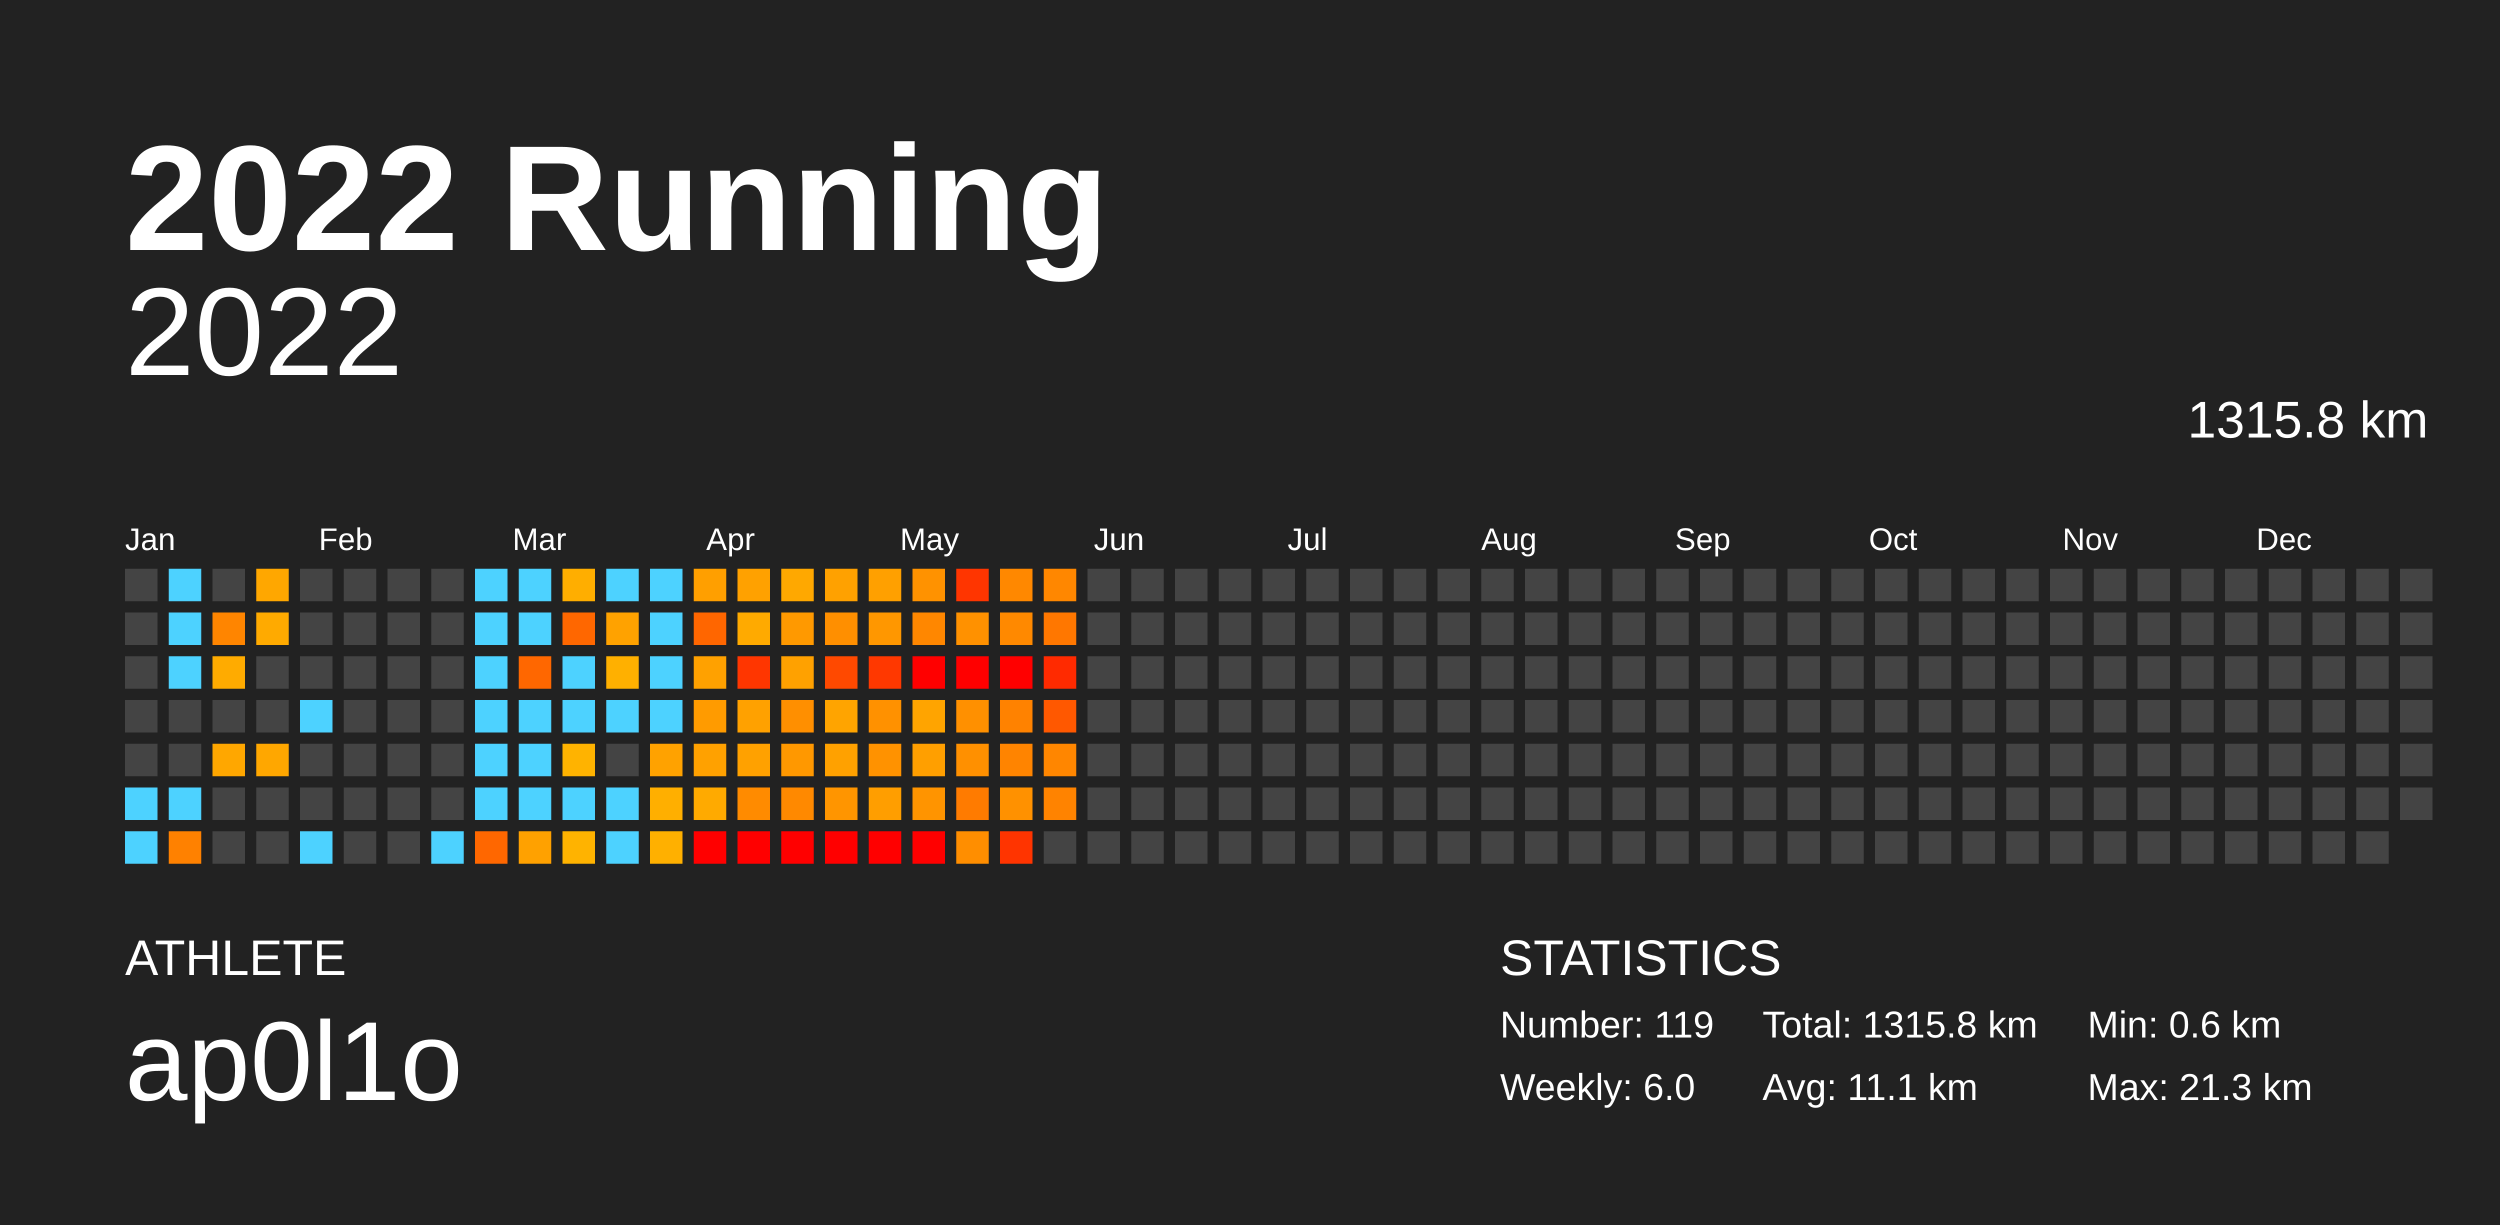
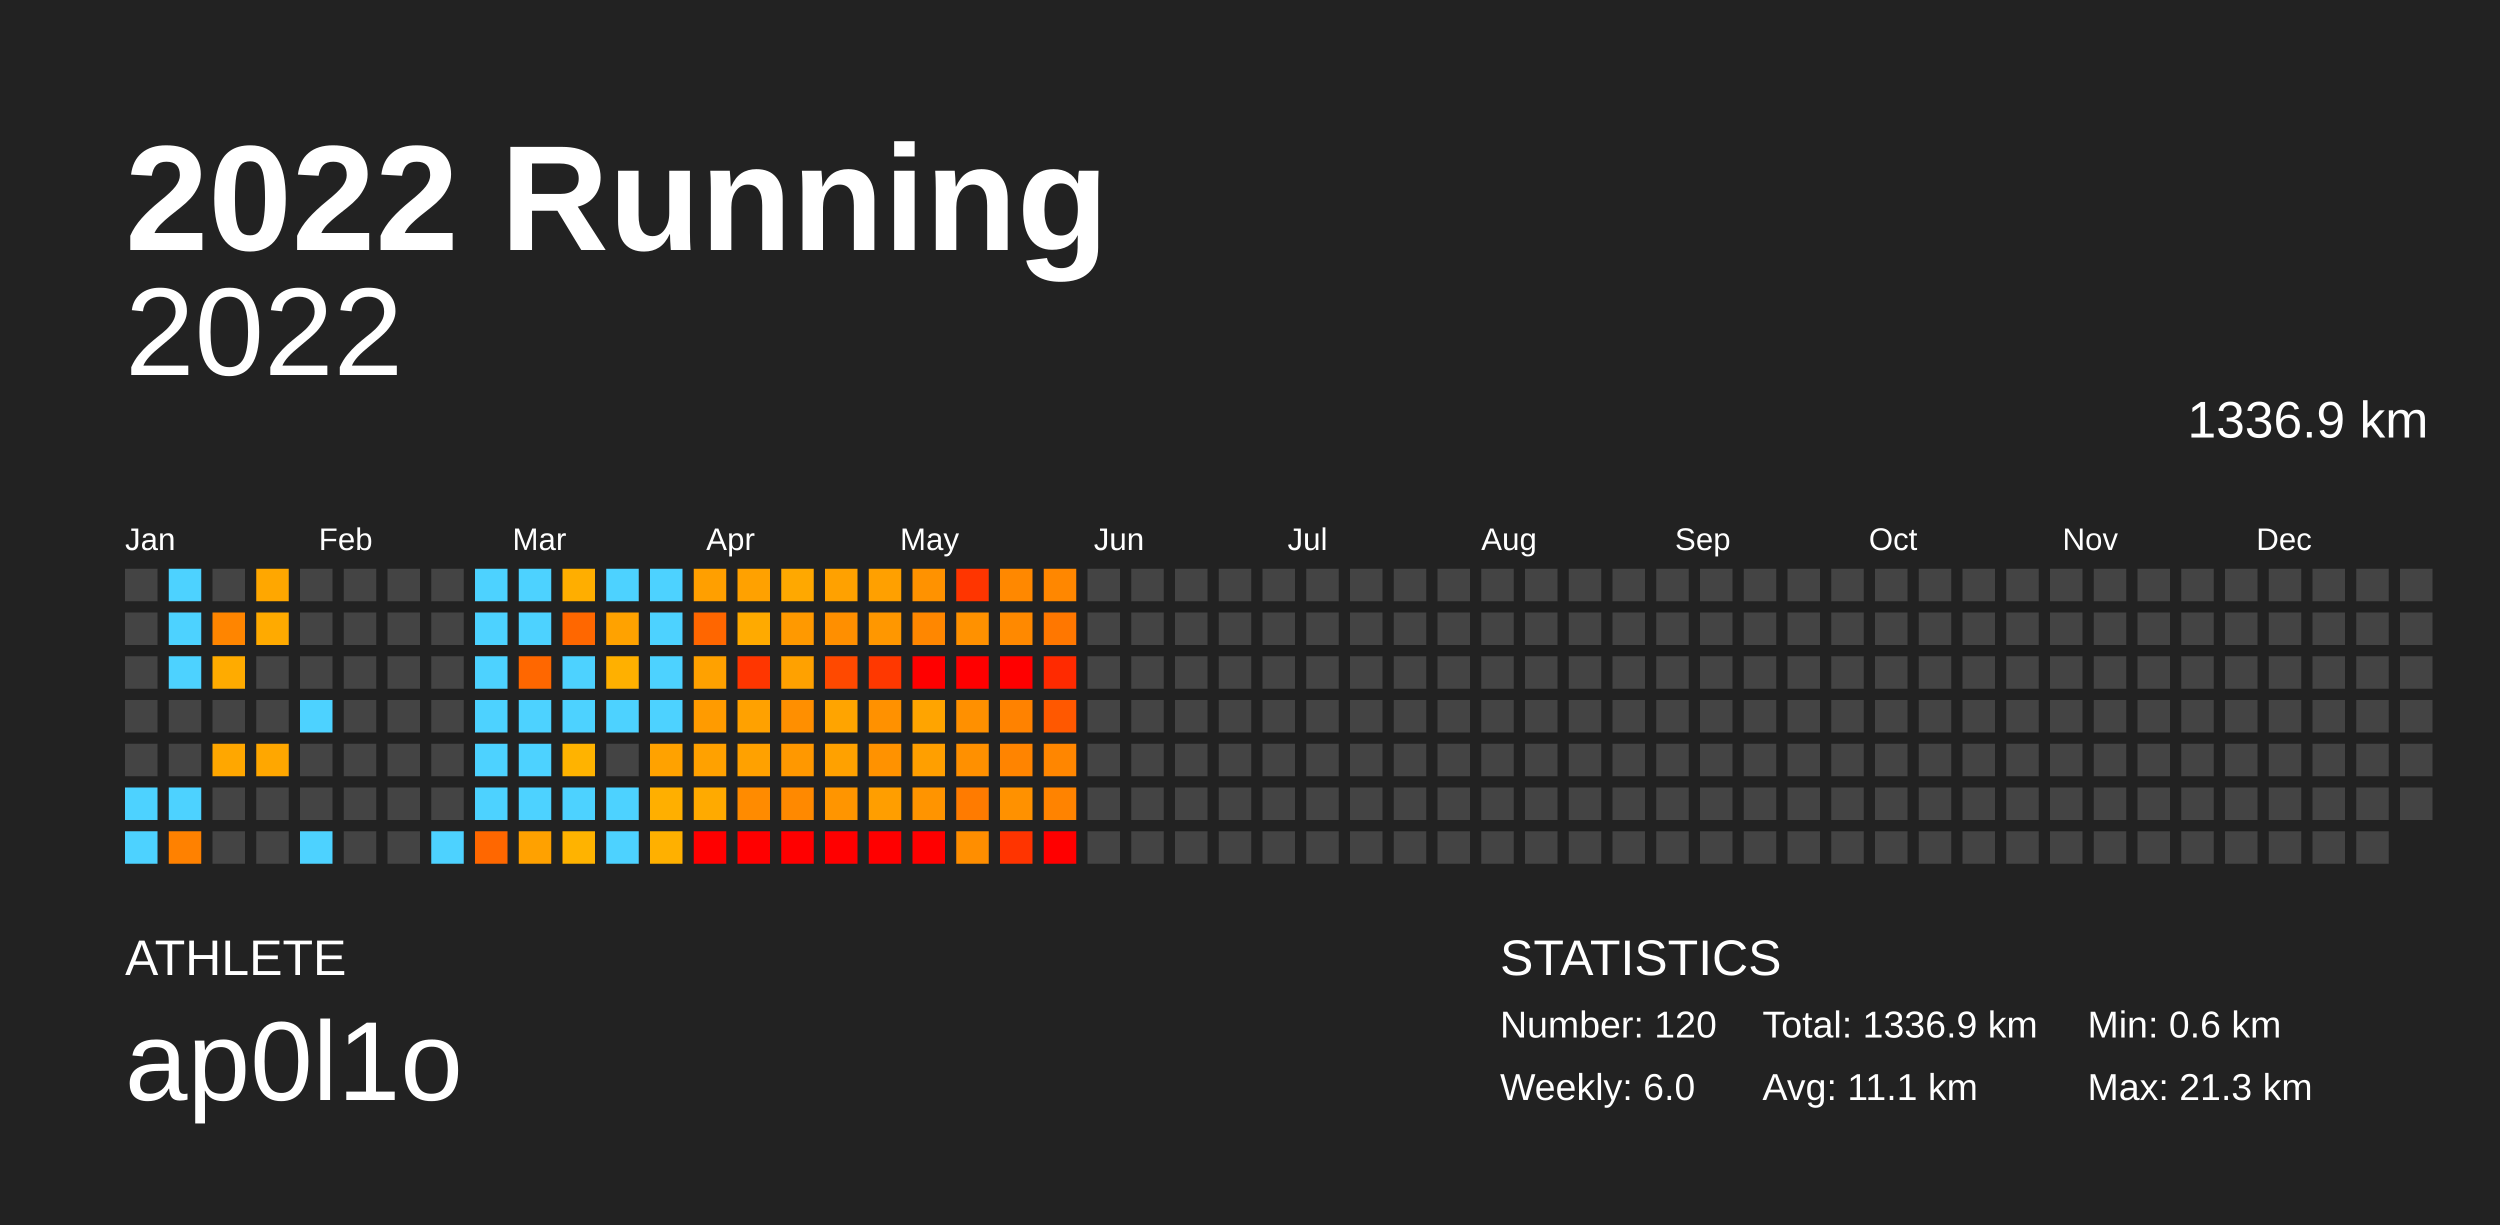
<svg xmlns="http://www.w3.org/2000/svg" baseProfile="full" height="98mm" version="1.1" viewBox="0,0,200,98" width="200mm">
  <defs />
  <rect fill="#222222" height="98" width="200" x="0" y="0" />
  <text fill="#FFFFFF" style="font-size:12px; font-family:Arial; font-weight:bold;" x="10" y="20">2022 Running</text>
  <text fill="#FFFFFF" style="font-size:4px; font-family:Arial" x="10" y="78">ATHLETE</text>
  <text fill="#FFFFFF" style="font-size:9px; font-family:Arial" x="10" y="88">ap0l1o</text>
  <text fill="#FFFFFF" style="font-size:4px; font-family:Arial" x="120" y="78">STATISTICS</text>
-   <text fill="#FFFFFF" style="font-size:3px; font-family:Arial" x="120" y="83">Number: 119</text>
+   <text fill="#FFFFFF" style="font-size:3px; font-family:Arial" x="120" y="83">Number: 120</text>
  <text fill="#FFFFFF" style="font-size:3px; font-family:Arial" x="120" y="88">Weekly: 6.0</text>
-   <text fill="#FFFFFF" style="font-size:3px; font-family:Arial" x="141" y="83">Total: 1315.8 km</text>
+   <text fill="#FFFFFF" style="font-size:3px; font-family:Arial" x="141" y="83">Total: 1336.9 km</text>
  <text fill="#FFFFFF" style="font-size:3px; font-family:Arial" x="141" y="88">Avg: 11.1 km</text>
  <text fill="#FFFFFF" style="font-size:3px; font-family:Arial" x="167" y="83">Min: 0.6 km</text>
  <text fill="#FFFFFF" style="font-size:3px; font-family:Arial" x="167" y="88">Max: 21.3 km</text>
  <text alignment-baseline="hanging" fill="#FFFFFF" style="font-size:10.0px; font-family:Arial;" x="10" y="30">2022</text>
-   <text alignment-baseline="hanging" fill="#FFFFFF" style="font-size:4.125px; font-family:Arial;" x="175" y="35">1315.8 km</text>
+   <text alignment-baseline="hanging" fill="#FFFFFF" style="font-size:4.125px; font-family:Arial;" x="175" y="35">1336.9 km</text>
  <text fill="#FFFFFF" style="font-size:2.5px; font-family:Arial" x="10.0" y="44">Jan</text>
  <text fill="#FFFFFF" style="font-size:2.5px; font-family:Arial" x="25.5" y="44">Feb</text>
  <text fill="#FFFFFF" style="font-size:2.5px; font-family:Arial" x="41.0" y="44">Mar</text>
  <text fill="#FFFFFF" style="font-size:2.5px; font-family:Arial" x="56.5" y="44">Apr</text>
  <text fill="#FFFFFF" style="font-size:2.5px; font-family:Arial" x="72.0" y="44">May</text>
  <text fill="#FFFFFF" style="font-size:2.5px; font-family:Arial" x="87.5" y="44">Jun</text>
  <text fill="#FFFFFF" style="font-size:2.5px; font-family:Arial" x="103.0" y="44">Jul</text>
  <text fill="#FFFFFF" style="font-size:2.5px; font-family:Arial" x="118.5" y="44">Aug</text>
  <text fill="#FFFFFF" style="font-size:2.5px; font-family:Arial" x="134.0" y="44">Sep</text>
  <text fill="#FFFFFF" style="font-size:2.5px; font-family:Arial" x="149.5" y="44">Oct</text>
  <text fill="#FFFFFF" style="font-size:2.5px; font-family:Arial" x="165.0" y="44">Nov</text>
  <text fill="#FFFFFF" style="font-size:2.5px; font-family:Arial" x="180.5" y="44">Dec</text>
  <rect fill="#444444" height="2.6" width="2.6" x="10.0" y="45.5" />
  <rect fill="#444444" height="2.6" width="2.6" x="10.0" y="49.0" />
  <rect fill="#444444" height="2.6" width="2.6" x="10.0" y="52.5" />
  <rect fill="#444444" height="2.6" width="2.6" x="10.0" y="56.0" />
  <rect fill="#444444" height="2.6" width="2.6" x="10.0" y="59.5" />
  <rect fill="#4dd2ff" height="2.6" width="2.6" x="10.0" y="63.0" />
  <rect fill="#4dd2ff" height="2.6" width="2.6" x="10.0" y="66.5" />
  <rect fill="#4dd2ff" height="2.6" width="2.6" x="13.5" y="45.5" />
  <rect fill="#4dd2ff" height="2.6" width="2.6" x="13.5" y="49.0" />
  <rect fill="#4dd2ff" height="2.6" width="2.6" x="13.5" y="52.5" />
  <rect fill="#444444" height="2.6" width="2.6" x="13.5" y="56.0" />
  <rect fill="#444444" height="2.6" width="2.6" x="13.5" y="59.5" />
  <rect fill="#4dd2ff" height="2.6" width="2.6" x="13.5" y="63.0" />
  <rect fill="#ff8100" height="2.6" width="2.6" x="13.5" y="66.5" />
  <rect fill="#444444" height="2.6" width="2.6" x="17.0" y="45.5" />
  <rect fill="#ff8500" height="2.6" width="2.6" x="17.0" y="49.0" />
  <rect fill="#ffab00" height="2.6" width="2.6" x="17.0" y="52.5" />
  <rect fill="#444444" height="2.6" width="2.6" x="17.0" y="56.0" />
  <rect fill="#ffa700" height="2.6" width="2.6" x="17.0" y="59.5" />
  <rect fill="#444444" height="2.6" width="2.6" x="17.0" y="63.0" />
  <rect fill="#444444" height="2.6" width="2.6" x="17.0" y="66.5" />
  <rect fill="#ffa700" height="2.6" width="2.6" x="20.5" y="45.5" />
  <rect fill="#ffaa00" height="2.6" width="2.6" x="20.5" y="49.0" />
  <rect fill="#444444" height="2.6" width="2.6" x="20.5" y="52.5" />
  <rect fill="#444444" height="2.6" width="2.6" x="20.5" y="56.0" />
  <rect fill="#ffa700" height="2.6" width="2.6" x="20.5" y="59.5" />
  <rect fill="#444444" height="2.6" width="2.6" x="20.5" y="63.0" />
  <rect fill="#444444" height="2.6" width="2.6" x="20.5" y="66.5" />
  <rect fill="#444444" height="2.6" width="2.6" x="24.0" y="45.5" />
  <rect fill="#444444" height="2.6" width="2.6" x="24.0" y="49.0" />
  <rect fill="#444444" height="2.6" width="2.6" x="24.0" y="52.5" />
  <rect fill="#4dd2ff" height="2.6" width="2.6" x="24.0" y="56.0" />
  <rect fill="#444444" height="2.6" width="2.6" x="24.0" y="59.5" />
  <rect fill="#444444" height="2.6" width="2.6" x="24.0" y="63.0" />
  <rect fill="#4dd2ff" height="2.6" width="2.6" x="24.0" y="66.5" />
  <rect fill="#444444" height="2.6" width="2.6" x="27.5" y="45.5" />
  <rect fill="#444444" height="2.6" width="2.6" x="27.5" y="49.0" />
  <rect fill="#444444" height="2.6" width="2.6" x="27.5" y="52.5" />
  <rect fill="#444444" height="2.6" width="2.6" x="27.5" y="56.0" />
  <rect fill="#444444" height="2.6" width="2.6" x="27.5" y="59.5" />
  <rect fill="#444444" height="2.6" width="2.6" x="27.5" y="63.0" />
  <rect fill="#444444" height="2.6" width="2.6" x="27.5" y="66.5" />
  <rect fill="#444444" height="2.6" width="2.6" x="31.0" y="45.5" />
  <rect fill="#444444" height="2.6" width="2.6" x="31.0" y="49.0" />
  <rect fill="#444444" height="2.6" width="2.6" x="31.0" y="52.5" />
  <rect fill="#444444" height="2.6" width="2.6" x="31.0" y="56.0" />
  <rect fill="#444444" height="2.6" width="2.6" x="31.0" y="59.5" />
  <rect fill="#444444" height="2.6" width="2.6" x="31.0" y="63.0" />
  <rect fill="#444444" height="2.6" width="2.6" x="31.0" y="66.5" />
  <rect fill="#444444" height="2.6" width="2.6" x="34.5" y="45.5" />
  <rect fill="#444444" height="2.6" width="2.6" x="34.5" y="49.0" />
  <rect fill="#444444" height="2.6" width="2.6" x="34.5" y="52.5" />
  <rect fill="#444444" height="2.6" width="2.6" x="34.5" y="56.0" />
  <rect fill="#444444" height="2.6" width="2.6" x="34.5" y="59.5" />
  <rect fill="#444444" height="2.6" width="2.6" x="34.5" y="63.0" />
  <rect fill="#4dd2ff" height="2.6" width="2.6" x="34.5" y="66.5" />
  <rect fill="#4dd2ff" height="2.6" width="2.6" x="38.0" y="45.5" />
  <rect fill="#4dd2ff" height="2.6" width="2.6" x="38.0" y="49.0" />
  <rect fill="#4dd2ff" height="2.6" width="2.6" x="38.0" y="52.5" />
  <rect fill="#4dd2ff" height="2.6" width="2.6" x="38.0" y="56.0" />
  <rect fill="#4dd2ff" height="2.6" width="2.6" x="38.0" y="59.5" />
  <rect fill="#4dd2ff" height="2.6" width="2.6" x="38.0" y="63.0" />
  <rect fill="#ff6700" height="2.6" width="2.6" x="38.0" y="66.5" />
  <rect fill="#4dd2ff" height="2.6" width="2.6" x="41.5" y="45.5" />
  <rect fill="#4dd2ff" height="2.6" width="2.6" x="41.5" y="49.0" />
  <rect fill="#ff6700" height="2.6" width="2.6" x="41.5" y="52.5" />
  <rect fill="#4dd2ff" height="2.6" width="2.6" x="41.5" y="56.0" />
  <rect fill="#4dd2ff" height="2.6" width="2.6" x="41.5" y="59.5" />
  <rect fill="#4dd2ff" height="2.6" width="2.6" x="41.5" y="63.0" />
  <rect fill="#ffa100" height="2.6" width="2.6" x="41.5" y="66.5" />
  <rect fill="#ffae00" height="2.6" width="2.6" x="45.0" y="45.5" />
  <rect fill="#ff6700" height="2.6" width="2.6" x="45.0" y="49.0" />
  <rect fill="#4dd2ff" height="2.6" width="2.6" x="45.0" y="52.5" />
  <rect fill="#4dd2ff" height="2.6" width="2.6" x="45.0" y="56.0" />
  <rect fill="#ffb300" height="2.6" width="2.6" x="45.0" y="59.5" />
  <rect fill="#4dd2ff" height="2.6" width="2.6" x="45.0" y="63.0" />
  <rect fill="#ffb300" height="2.6" width="2.6" x="45.0" y="66.5" />
  <rect fill="#4dd2ff" height="2.6" width="2.6" x="48.5" y="45.5" />
  <rect fill="#ffa200" height="2.6" width="2.6" x="48.5" y="49.0" />
  <rect fill="#ffb000" height="2.6" width="2.6" x="48.5" y="52.5" />
  <rect fill="#4dd2ff" height="2.6" width="2.6" x="48.5" y="56.0" />
  <rect fill="#444444" height="2.6" width="2.6" x="48.5" y="59.5" />
  <rect fill="#4dd2ff" height="2.6" width="2.6" x="48.5" y="63.0" />
  <rect fill="#4dd2ff" height="2.6" width="2.6" x="48.5" y="66.5" />
  <rect fill="#4dd2ff" height="2.6" width="2.6" x="52.0" y="45.5" />
  <rect fill="#4dd2ff" height="2.6" width="2.6" x="52.0" y="49.0" />
  <rect fill="#4dd2ff" height="2.6" width="2.6" x="52.0" y="52.5" />
  <rect fill="#4dd2ff" height="2.6" width="2.6" x="52.0" y="56.0" />
  <rect fill="#ffa200" height="2.6" width="2.6" x="52.0" y="59.5" />
  <rect fill="#ffaf00" height="2.6" width="2.6" x="52.0" y="63.0" />
  <rect fill="#ffb000" height="2.6" width="2.6" x="52.0" y="66.5" />
  <rect fill="#ff9f00" height="2.6" width="2.6" x="55.5" y="45.5" />
  <rect fill="#ff6600" height="2.6" width="2.6" x="55.5" y="49.0" />
  <rect fill="#ffa100" height="2.6" width="2.6" x="55.5" y="52.5" />
  <rect fill="#ff9b00" height="2.6" width="2.6" x="55.5" y="56.0" />
  <rect fill="#ffa100" height="2.6" width="2.6" x="55.5" y="59.5" />
  <rect fill="#ffaa00" height="2.6" width="2.6" x="55.5" y="63.0" />
  <rect fill="red" height="2.6" width="2.6" x="55.5" y="66.5" />
  <rect fill="#ffa100" height="2.6" width="2.6" x="59.0" y="45.5" />
  <rect fill="#ffaa00" height="2.6" width="2.6" x="59.0" y="49.0" />
  <rect fill="#ff3600" height="2.6" width="2.6" x="59.0" y="52.5" />
  <rect fill="#ffa100" height="2.6" width="2.6" x="59.0" y="56.0" />
  <rect fill="#ffa100" height="2.6" width="2.6" x="59.0" y="59.5" />
  <rect fill="#ff8b00" height="2.6" width="2.6" x="59.0" y="63.0" />
  <rect fill="red" height="2.6" width="2.6" x="59.0" y="66.5" />
  <rect fill="#ffa800" height="2.6" width="2.6" x="62.5" y="45.5" />
  <rect fill="#ff9900" height="2.6" width="2.6" x="62.5" y="49.0" />
  <rect fill="#ffa100" height="2.6" width="2.6" x="62.5" y="52.5" />
  <rect fill="#ff8f00" height="2.6" width="2.6" x="62.5" y="56.0" />
  <rect fill="#ff9800" height="2.6" width="2.6" x="62.5" y="59.5" />
  <rect fill="#ff8900" height="2.6" width="2.6" x="62.5" y="63.0" />
  <rect fill="red" height="2.6" width="2.6" x="62.5" y="66.5" />
  <rect fill="#ffa100" height="2.6" width="2.6" x="66.0" y="45.5" />
  <rect fill="#ff8f00" height="2.6" width="2.6" x="66.0" y="49.0" />
  <rect fill="#ff4900" height="2.6" width="2.6" x="66.0" y="52.5" />
  <rect fill="#ffa400" height="2.6" width="2.6" x="66.0" y="56.0" />
  <rect fill="#ffa100" height="2.6" width="2.6" x="66.0" y="59.5" />
  <rect fill="#ff9500" height="2.6" width="2.6" x="66.0" y="63.0" />
  <rect fill="red" height="2.6" width="2.6" x="66.0" y="66.5" />
  <rect fill="#ffa000" height="2.6" width="2.6" x="69.5" y="45.5" />
  <rect fill="#ff9700" height="2.6" width="2.6" x="69.5" y="49.0" />
  <rect fill="#ff3800" height="2.6" width="2.6" x="69.5" y="52.5" />
  <rect fill="#ff9100" height="2.6" width="2.6" x="69.5" y="56.0" />
  <rect fill="#ff9200" height="2.6" width="2.6" x="69.5" y="59.5" />
  <rect fill="#ff9e00" height="2.6" width="2.6" x="69.5" y="63.0" />
  <rect fill="red" height="2.6" width="2.6" x="69.5" y="66.5" />
  <rect fill="#ff9200" height="2.6" width="2.6" x="73.0" y="45.5" />
  <rect fill="#ff8700" height="2.6" width="2.6" x="73.0" y="49.0" />
  <rect fill="red" height="2.6" width="2.6" x="73.0" y="52.5" />
  <rect fill="#ffa400" height="2.6" width="2.6" x="73.0" y="56.0" />
  <rect fill="#ff9f00" height="2.6" width="2.6" x="73.0" y="59.5" />
  <rect fill="#ff9400" height="2.6" width="2.6" x="73.0" y="63.0" />
  <rect fill="red" height="2.6" width="2.6" x="73.0" y="66.5" />
  <rect fill="#ff3500" height="2.6" width="2.6" x="76.5" y="45.5" />
  <rect fill="#ff9100" height="2.6" width="2.6" x="76.5" y="49.0" />
  <rect fill="red" height="2.6" width="2.6" x="76.5" y="52.5" />
  <rect fill="#ff9000" height="2.6" width="2.6" x="76.5" y="56.0" />
  <rect fill="#ff9000" height="2.6" width="2.6" x="76.5" y="59.5" />
  <rect fill="#ff7b00" height="2.6" width="2.6" x="76.5" y="63.0" />
  <rect fill="#ff8e00" height="2.6" width="2.6" x="76.5" y="66.5" />
  <rect fill="#ff8800" height="2.6" width="2.6" x="80.0" y="45.5" />
  <rect fill="#ff8900" height="2.6" width="2.6" x="80.0" y="49.0" />
  <rect fill="red" height="2.6" width="2.6" x="80.0" y="52.5" />
  <rect fill="#ff8200" height="2.6" width="2.6" x="80.0" y="56.0" />
  <rect fill="#ff8400" height="2.6" width="2.6" x="80.0" y="59.5" />
  <rect fill="#ff9100" height="2.6" width="2.6" x="80.0" y="63.0" />
  <rect fill="#ff3400" height="2.6" width="2.6" x="80.0" y="66.5" />
  <rect fill="#ff8700" height="2.6" width="2.6" x="83.5" y="45.5" />
  <rect fill="#ff7700" height="2.6" width="2.6" x="83.5" y="49.0" />
  <rect fill="#ff2a00" height="2.6" width="2.6" x="83.5" y="52.5" />
  <rect fill="#ff5800" height="2.6" width="2.6" x="83.5" y="56.0" />
  <rect fill="#ff8600" height="2.6" width="2.6" x="83.5" y="59.5" />
  <rect fill="#ff8300" height="2.6" width="2.6" x="83.5" y="63.0" />
-   <rect fill="#444444" height="2.6" width="2.6" x="83.5" y="66.5" />
+   <rect fill="red" height="2.6" width="2.6" x="83.5" y="66.5" />
  <rect fill="#444444" height="2.6" width="2.6" x="87.0" y="45.5" />
  <rect fill="#444444" height="2.6" width="2.6" x="87.0" y="49.0" />
  <rect fill="#444444" height="2.6" width="2.6" x="87.0" y="52.5" />
  <rect fill="#444444" height="2.6" width="2.6" x="87.0" y="56.0" />
  <rect fill="#444444" height="2.6" width="2.6" x="87.0" y="59.5" />
  <rect fill="#444444" height="2.6" width="2.6" x="87.0" y="63.0" />
  <rect fill="#444444" height="2.6" width="2.6" x="87.0" y="66.5" />
  <rect fill="#444444" height="2.6" width="2.6" x="90.5" y="45.5" />
  <rect fill="#444444" height="2.6" width="2.6" x="90.5" y="49.0" />
  <rect fill="#444444" height="2.6" width="2.6" x="90.5" y="52.5" />
  <rect fill="#444444" height="2.6" width="2.6" x="90.5" y="56.0" />
  <rect fill="#444444" height="2.6" width="2.6" x="90.5" y="59.5" />
  <rect fill="#444444" height="2.6" width="2.6" x="90.5" y="63.0" />
  <rect fill="#444444" height="2.6" width="2.6" x="90.5" y="66.5" />
  <rect fill="#444444" height="2.6" width="2.6" x="94.0" y="45.5" />
  <rect fill="#444444" height="2.6" width="2.6" x="94.0" y="49.0" />
  <rect fill="#444444" height="2.6" width="2.6" x="94.0" y="52.5" />
  <rect fill="#444444" height="2.6" width="2.6" x="94.0" y="56.0" />
  <rect fill="#444444" height="2.6" width="2.6" x="94.0" y="59.5" />
  <rect fill="#444444" height="2.6" width="2.6" x="94.0" y="63.0" />
  <rect fill="#444444" height="2.6" width="2.6" x="94.0" y="66.5" />
  <rect fill="#444444" height="2.6" width="2.6" x="97.5" y="45.5" />
  <rect fill="#444444" height="2.6" width="2.6" x="97.5" y="49.0" />
  <rect fill="#444444" height="2.6" width="2.6" x="97.5" y="52.5" />
  <rect fill="#444444" height="2.6" width="2.6" x="97.5" y="56.0" />
  <rect fill="#444444" height="2.6" width="2.6" x="97.5" y="59.5" />
  <rect fill="#444444" height="2.6" width="2.6" x="97.5" y="63.0" />
  <rect fill="#444444" height="2.6" width="2.6" x="97.5" y="66.5" />
  <rect fill="#444444" height="2.6" width="2.6" x="101.0" y="45.5" />
  <rect fill="#444444" height="2.6" width="2.6" x="101.0" y="49.0" />
  <rect fill="#444444" height="2.6" width="2.6" x="101.0" y="52.5" />
  <rect fill="#444444" height="2.6" width="2.6" x="101.0" y="56.0" />
  <rect fill="#444444" height="2.6" width="2.6" x="101.0" y="59.5" />
  <rect fill="#444444" height="2.6" width="2.6" x="101.0" y="63.0" />
  <rect fill="#444444" height="2.6" width="2.6" x="101.0" y="66.5" />
  <rect fill="#444444" height="2.6" width="2.6" x="104.5" y="45.5" />
  <rect fill="#444444" height="2.6" width="2.6" x="104.5" y="49.0" />
  <rect fill="#444444" height="2.6" width="2.6" x="104.5" y="52.5" />
  <rect fill="#444444" height="2.6" width="2.6" x="104.5" y="56.0" />
  <rect fill="#444444" height="2.6" width="2.6" x="104.5" y="59.5" />
  <rect fill="#444444" height="2.6" width="2.6" x="104.5" y="63.0" />
  <rect fill="#444444" height="2.6" width="2.6" x="104.5" y="66.5" />
  <rect fill="#444444" height="2.6" width="2.6" x="108.0" y="45.5" />
  <rect fill="#444444" height="2.6" width="2.6" x="108.0" y="49.0" />
  <rect fill="#444444" height="2.6" width="2.6" x="108.0" y="52.5" />
  <rect fill="#444444" height="2.6" width="2.6" x="108.0" y="56.0" />
  <rect fill="#444444" height="2.6" width="2.6" x="108.0" y="59.5" />
  <rect fill="#444444" height="2.6" width="2.6" x="108.0" y="63.0" />
  <rect fill="#444444" height="2.6" width="2.6" x="108.0" y="66.5" />
  <rect fill="#444444" height="2.6" width="2.6" x="111.5" y="45.5" />
  <rect fill="#444444" height="2.6" width="2.6" x="111.5" y="49.0" />
  <rect fill="#444444" height="2.6" width="2.6" x="111.5" y="52.5" />
  <rect fill="#444444" height="2.6" width="2.6" x="111.5" y="56.0" />
  <rect fill="#444444" height="2.6" width="2.6" x="111.5" y="59.5" />
  <rect fill="#444444" height="2.6" width="2.6" x="111.5" y="63.0" />
  <rect fill="#444444" height="2.6" width="2.6" x="111.5" y="66.5" />
  <rect fill="#444444" height="2.6" width="2.6" x="115.0" y="45.5" />
  <rect fill="#444444" height="2.6" width="2.6" x="115.0" y="49.0" />
  <rect fill="#444444" height="2.6" width="2.6" x="115.0" y="52.5" />
  <rect fill="#444444" height="2.6" width="2.6" x="115.0" y="56.0" />
  <rect fill="#444444" height="2.6" width="2.6" x="115.0" y="59.5" />
  <rect fill="#444444" height="2.6" width="2.6" x="115.0" y="63.0" />
  <rect fill="#444444" height="2.6" width="2.6" x="115.0" y="66.5" />
  <rect fill="#444444" height="2.6" width="2.6" x="118.5" y="45.5" />
  <rect fill="#444444" height="2.6" width="2.6" x="118.5" y="49.0" />
  <rect fill="#444444" height="2.6" width="2.6" x="118.5" y="52.5" />
  <rect fill="#444444" height="2.6" width="2.6" x="118.5" y="56.0" />
  <rect fill="#444444" height="2.6" width="2.6" x="118.5" y="59.5" />
  <rect fill="#444444" height="2.6" width="2.6" x="118.5" y="63.0" />
  <rect fill="#444444" height="2.6" width="2.6" x="118.5" y="66.5" />
  <rect fill="#444444" height="2.6" width="2.6" x="122.0" y="45.5" />
  <rect fill="#444444" height="2.6" width="2.6" x="122.0" y="49.0" />
  <rect fill="#444444" height="2.6" width="2.6" x="122.0" y="52.5" />
  <rect fill="#444444" height="2.6" width="2.6" x="122.0" y="56.0" />
  <rect fill="#444444" height="2.6" width="2.6" x="122.0" y="59.5" />
  <rect fill="#444444" height="2.6" width="2.6" x="122.0" y="63.0" />
  <rect fill="#444444" height="2.6" width="2.6" x="122.0" y="66.5" />
  <rect fill="#444444" height="2.6" width="2.6" x="125.5" y="45.5" />
  <rect fill="#444444" height="2.6" width="2.6" x="125.5" y="49.0" />
  <rect fill="#444444" height="2.6" width="2.6" x="125.5" y="52.5" />
  <rect fill="#444444" height="2.6" width="2.6" x="125.5" y="56.0" />
  <rect fill="#444444" height="2.6" width="2.6" x="125.5" y="59.5" />
  <rect fill="#444444" height="2.6" width="2.6" x="125.5" y="63.0" />
  <rect fill="#444444" height="2.6" width="2.6" x="125.5" y="66.5" />
  <rect fill="#444444" height="2.6" width="2.6" x="129.0" y="45.5" />
  <rect fill="#444444" height="2.6" width="2.6" x="129.0" y="49.0" />
  <rect fill="#444444" height="2.6" width="2.6" x="129.0" y="52.5" />
  <rect fill="#444444" height="2.6" width="2.6" x="129.0" y="56.0" />
  <rect fill="#444444" height="2.6" width="2.6" x="129.0" y="59.5" />
  <rect fill="#444444" height="2.6" width="2.6" x="129.0" y="63.0" />
  <rect fill="#444444" height="2.6" width="2.6" x="129.0" y="66.5" />
  <rect fill="#444444" height="2.6" width="2.6" x="132.5" y="45.5" />
  <rect fill="#444444" height="2.6" width="2.6" x="132.5" y="49.0" />
  <rect fill="#444444" height="2.6" width="2.6" x="132.5" y="52.5" />
  <rect fill="#444444" height="2.6" width="2.6" x="132.5" y="56.0" />
  <rect fill="#444444" height="2.6" width="2.6" x="132.5" y="59.5" />
  <rect fill="#444444" height="2.6" width="2.6" x="132.5" y="63.0" />
  <rect fill="#444444" height="2.6" width="2.6" x="132.5" y="66.5" />
  <rect fill="#444444" height="2.6" width="2.6" x="136.0" y="45.5" />
  <rect fill="#444444" height="2.6" width="2.6" x="136.0" y="49.0" />
  <rect fill="#444444" height="2.6" width="2.6" x="136.0" y="52.5" />
  <rect fill="#444444" height="2.6" width="2.6" x="136.0" y="56.0" />
  <rect fill="#444444" height="2.6" width="2.6" x="136.0" y="59.5" />
  <rect fill="#444444" height="2.6" width="2.6" x="136.0" y="63.0" />
  <rect fill="#444444" height="2.6" width="2.6" x="136.0" y="66.5" />
  <rect fill="#444444" height="2.6" width="2.6" x="139.5" y="45.5" />
  <rect fill="#444444" height="2.6" width="2.6" x="139.5" y="49.0" />
  <rect fill="#444444" height="2.6" width="2.6" x="139.5" y="52.5" />
  <rect fill="#444444" height="2.6" width="2.6" x="139.5" y="56.0" />
  <rect fill="#444444" height="2.6" width="2.6" x="139.5" y="59.5" />
  <rect fill="#444444" height="2.6" width="2.6" x="139.5" y="63.0" />
  <rect fill="#444444" height="2.6" width="2.6" x="139.5" y="66.5" />
  <rect fill="#444444" height="2.6" width="2.6" x="143.0" y="45.5" />
  <rect fill="#444444" height="2.6" width="2.6" x="143.0" y="49.0" />
  <rect fill="#444444" height="2.6" width="2.6" x="143.0" y="52.5" />
  <rect fill="#444444" height="2.6" width="2.6" x="143.0" y="56.0" />
  <rect fill="#444444" height="2.6" width="2.6" x="143.0" y="59.5" />
  <rect fill="#444444" height="2.6" width="2.6" x="143.0" y="63.0" />
  <rect fill="#444444" height="2.6" width="2.6" x="143.0" y="66.5" />
  <rect fill="#444444" height="2.6" width="2.6" x="146.5" y="45.5" />
  <rect fill="#444444" height="2.6" width="2.6" x="146.5" y="49.0" />
  <rect fill="#444444" height="2.6" width="2.6" x="146.5" y="52.5" />
  <rect fill="#444444" height="2.6" width="2.6" x="146.5" y="56.0" />
  <rect fill="#444444" height="2.6" width="2.6" x="146.5" y="59.5" />
  <rect fill="#444444" height="2.6" width="2.6" x="146.5" y="63.0" />
  <rect fill="#444444" height="2.6" width="2.6" x="146.5" y="66.5" />
  <rect fill="#444444" height="2.6" width="2.6" x="150.0" y="45.5" />
  <rect fill="#444444" height="2.6" width="2.6" x="150.0" y="49.0" />
  <rect fill="#444444" height="2.6" width="2.6" x="150.0" y="52.5" />
  <rect fill="#444444" height="2.6" width="2.6" x="150.0" y="56.0" />
  <rect fill="#444444" height="2.6" width="2.6" x="150.0" y="59.5" />
  <rect fill="#444444" height="2.6" width="2.6" x="150.0" y="63.0" />
  <rect fill="#444444" height="2.6" width="2.6" x="150.0" y="66.5" />
  <rect fill="#444444" height="2.6" width="2.6" x="153.5" y="45.5" />
  <rect fill="#444444" height="2.6" width="2.6" x="153.5" y="49.0" />
  <rect fill="#444444" height="2.6" width="2.6" x="153.5" y="52.5" />
  <rect fill="#444444" height="2.6" width="2.6" x="153.5" y="56.0" />
  <rect fill="#444444" height="2.6" width="2.6" x="153.5" y="59.5" />
  <rect fill="#444444" height="2.6" width="2.6" x="153.5" y="63.0" />
  <rect fill="#444444" height="2.6" width="2.6" x="153.5" y="66.5" />
  <rect fill="#444444" height="2.6" width="2.6" x="157.0" y="45.5" />
  <rect fill="#444444" height="2.6" width="2.6" x="157.0" y="49.0" />
  <rect fill="#444444" height="2.6" width="2.6" x="157.0" y="52.5" />
  <rect fill="#444444" height="2.6" width="2.6" x="157.0" y="56.0" />
  <rect fill="#444444" height="2.6" width="2.6" x="157.0" y="59.5" />
  <rect fill="#444444" height="2.6" width="2.6" x="157.0" y="63.0" />
  <rect fill="#444444" height="2.6" width="2.6" x="157.0" y="66.5" />
  <rect fill="#444444" height="2.6" width="2.6" x="160.5" y="45.5" />
  <rect fill="#444444" height="2.6" width="2.6" x="160.5" y="49.0" />
  <rect fill="#444444" height="2.6" width="2.6" x="160.5" y="52.5" />
  <rect fill="#444444" height="2.6" width="2.6" x="160.5" y="56.0" />
  <rect fill="#444444" height="2.6" width="2.6" x="160.5" y="59.5" />
  <rect fill="#444444" height="2.6" width="2.6" x="160.5" y="63.0" />
  <rect fill="#444444" height="2.6" width="2.6" x="160.5" y="66.5" />
  <rect fill="#444444" height="2.6" width="2.6" x="164.0" y="45.5" />
  <rect fill="#444444" height="2.6" width="2.6" x="164.0" y="49.0" />
  <rect fill="#444444" height="2.6" width="2.6" x="164.0" y="52.5" />
  <rect fill="#444444" height="2.6" width="2.6" x="164.0" y="56.0" />
  <rect fill="#444444" height="2.6" width="2.6" x="164.0" y="59.5" />
  <rect fill="#444444" height="2.6" width="2.6" x="164.0" y="63.0" />
  <rect fill="#444444" height="2.6" width="2.6" x="164.0" y="66.5" />
  <rect fill="#444444" height="2.6" width="2.6" x="167.5" y="45.5" />
  <rect fill="#444444" height="2.6" width="2.6" x="167.5" y="49.0" />
  <rect fill="#444444" height="2.6" width="2.6" x="167.5" y="52.5" />
  <rect fill="#444444" height="2.6" width="2.6" x="167.5" y="56.0" />
  <rect fill="#444444" height="2.6" width="2.6" x="167.5" y="59.5" />
  <rect fill="#444444" height="2.6" width="2.6" x="167.5" y="63.0" />
  <rect fill="#444444" height="2.6" width="2.6" x="167.5" y="66.5" />
  <rect fill="#444444" height="2.6" width="2.6" x="171.0" y="45.5" />
  <rect fill="#444444" height="2.6" width="2.6" x="171.0" y="49.0" />
  <rect fill="#444444" height="2.6" width="2.6" x="171.0" y="52.5" />
  <rect fill="#444444" height="2.6" width="2.6" x="171.0" y="56.0" />
  <rect fill="#444444" height="2.6" width="2.6" x="171.0" y="59.5" />
  <rect fill="#444444" height="2.6" width="2.6" x="171.0" y="63.0" />
  <rect fill="#444444" height="2.6" width="2.6" x="171.0" y="66.5" />
  <rect fill="#444444" height="2.6" width="2.6" x="174.5" y="45.5" />
  <rect fill="#444444" height="2.6" width="2.6" x="174.5" y="49.0" />
  <rect fill="#444444" height="2.6" width="2.6" x="174.5" y="52.5" />
  <rect fill="#444444" height="2.6" width="2.6" x="174.5" y="56.0" />
  <rect fill="#444444" height="2.6" width="2.6" x="174.5" y="59.5" />
  <rect fill="#444444" height="2.6" width="2.6" x="174.5" y="63.0" />
  <rect fill="#444444" height="2.6" width="2.6" x="174.5" y="66.5" />
  <rect fill="#444444" height="2.6" width="2.6" x="178.0" y="45.5" />
  <rect fill="#444444" height="2.6" width="2.6" x="178.0" y="49.0" />
  <rect fill="#444444" height="2.6" width="2.6" x="178.0" y="52.5" />
  <rect fill="#444444" height="2.6" width="2.6" x="178.0" y="56.0" />
  <rect fill="#444444" height="2.6" width="2.6" x="178.0" y="59.5" />
  <rect fill="#444444" height="2.6" width="2.6" x="178.0" y="63.0" />
  <rect fill="#444444" height="2.6" width="2.6" x="178.0" y="66.5" />
  <rect fill="#444444" height="2.6" width="2.6" x="181.5" y="45.5" />
  <rect fill="#444444" height="2.6" width="2.6" x="181.5" y="49.0" />
  <rect fill="#444444" height="2.6" width="2.6" x="181.5" y="52.5" />
  <rect fill="#444444" height="2.6" width="2.6" x="181.5" y="56.0" />
  <rect fill="#444444" height="2.6" width="2.6" x="181.5" y="59.5" />
  <rect fill="#444444" height="2.6" width="2.6" x="181.5" y="63.0" />
  <rect fill="#444444" height="2.6" width="2.6" x="181.5" y="66.5" />
  <rect fill="#444444" height="2.6" width="2.6" x="185.0" y="45.5" />
  <rect fill="#444444" height="2.6" width="2.6" x="185.0" y="49.0" />
  <rect fill="#444444" height="2.6" width="2.6" x="185.0" y="52.5" />
  <rect fill="#444444" height="2.6" width="2.6" x="185.0" y="56.0" />
  <rect fill="#444444" height="2.6" width="2.6" x="185.0" y="59.5" />
  <rect fill="#444444" height="2.6" width="2.6" x="185.0" y="63.0" />
  <rect fill="#444444" height="2.6" width="2.6" x="185.0" y="66.5" />
  <rect fill="#444444" height="2.6" width="2.6" x="188.5" y="45.5" />
  <rect fill="#444444" height="2.6" width="2.6" x="188.5" y="49.0" />
  <rect fill="#444444" height="2.6" width="2.6" x="188.5" y="52.5" />
  <rect fill="#444444" height="2.6" width="2.6" x="188.5" y="56.0" />
  <rect fill="#444444" height="2.6" width="2.6" x="188.5" y="59.5" />
  <rect fill="#444444" height="2.6" width="2.6" x="188.5" y="63.0" />
  <rect fill="#444444" height="2.6" width="2.6" x="188.5" y="66.5" />
  <rect fill="#444444" height="2.6" width="2.6" x="192.0" y="45.5" />
  <rect fill="#444444" height="2.6" width="2.6" x="192.0" y="49.0" />
  <rect fill="#444444" height="2.6" width="2.6" x="192.0" y="52.5" />
  <rect fill="#444444" height="2.6" width="2.6" x="192.0" y="56.0" />
  <rect fill="#444444" height="2.6" width="2.6" x="192.0" y="59.5" />
  <rect fill="#444444" height="2.6" width="2.6" x="192.0" y="63.0" />
</svg>
